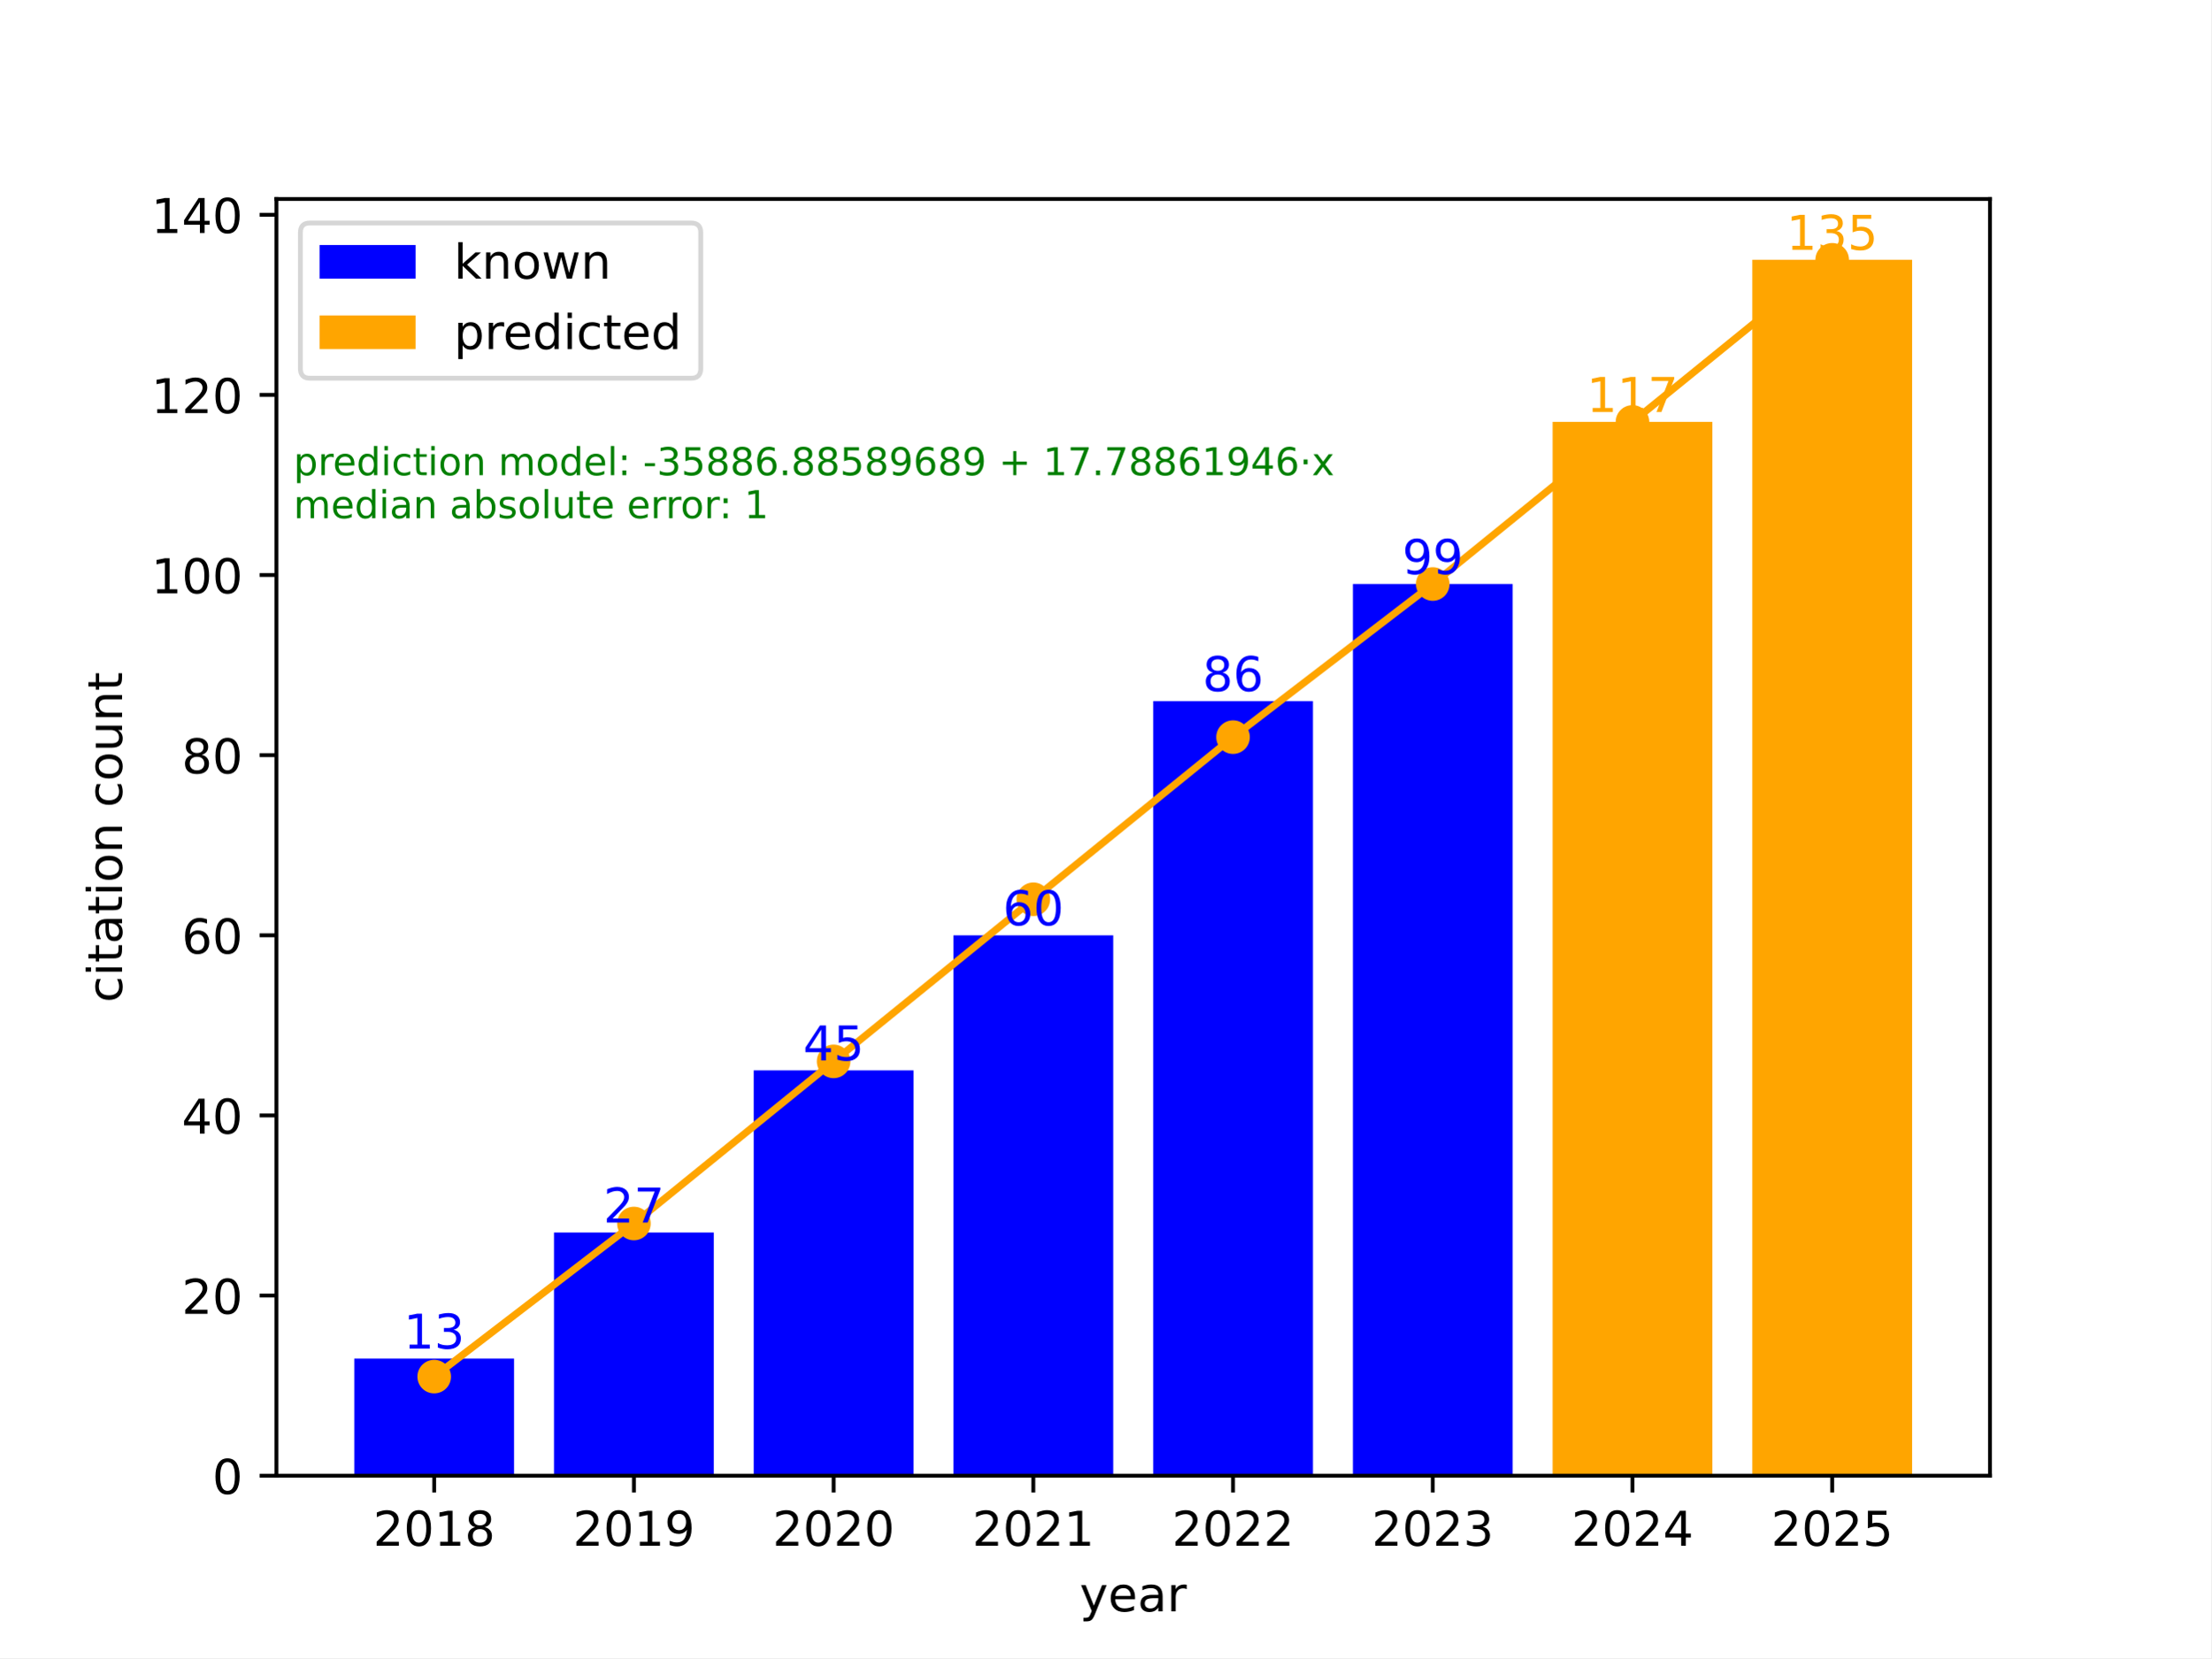
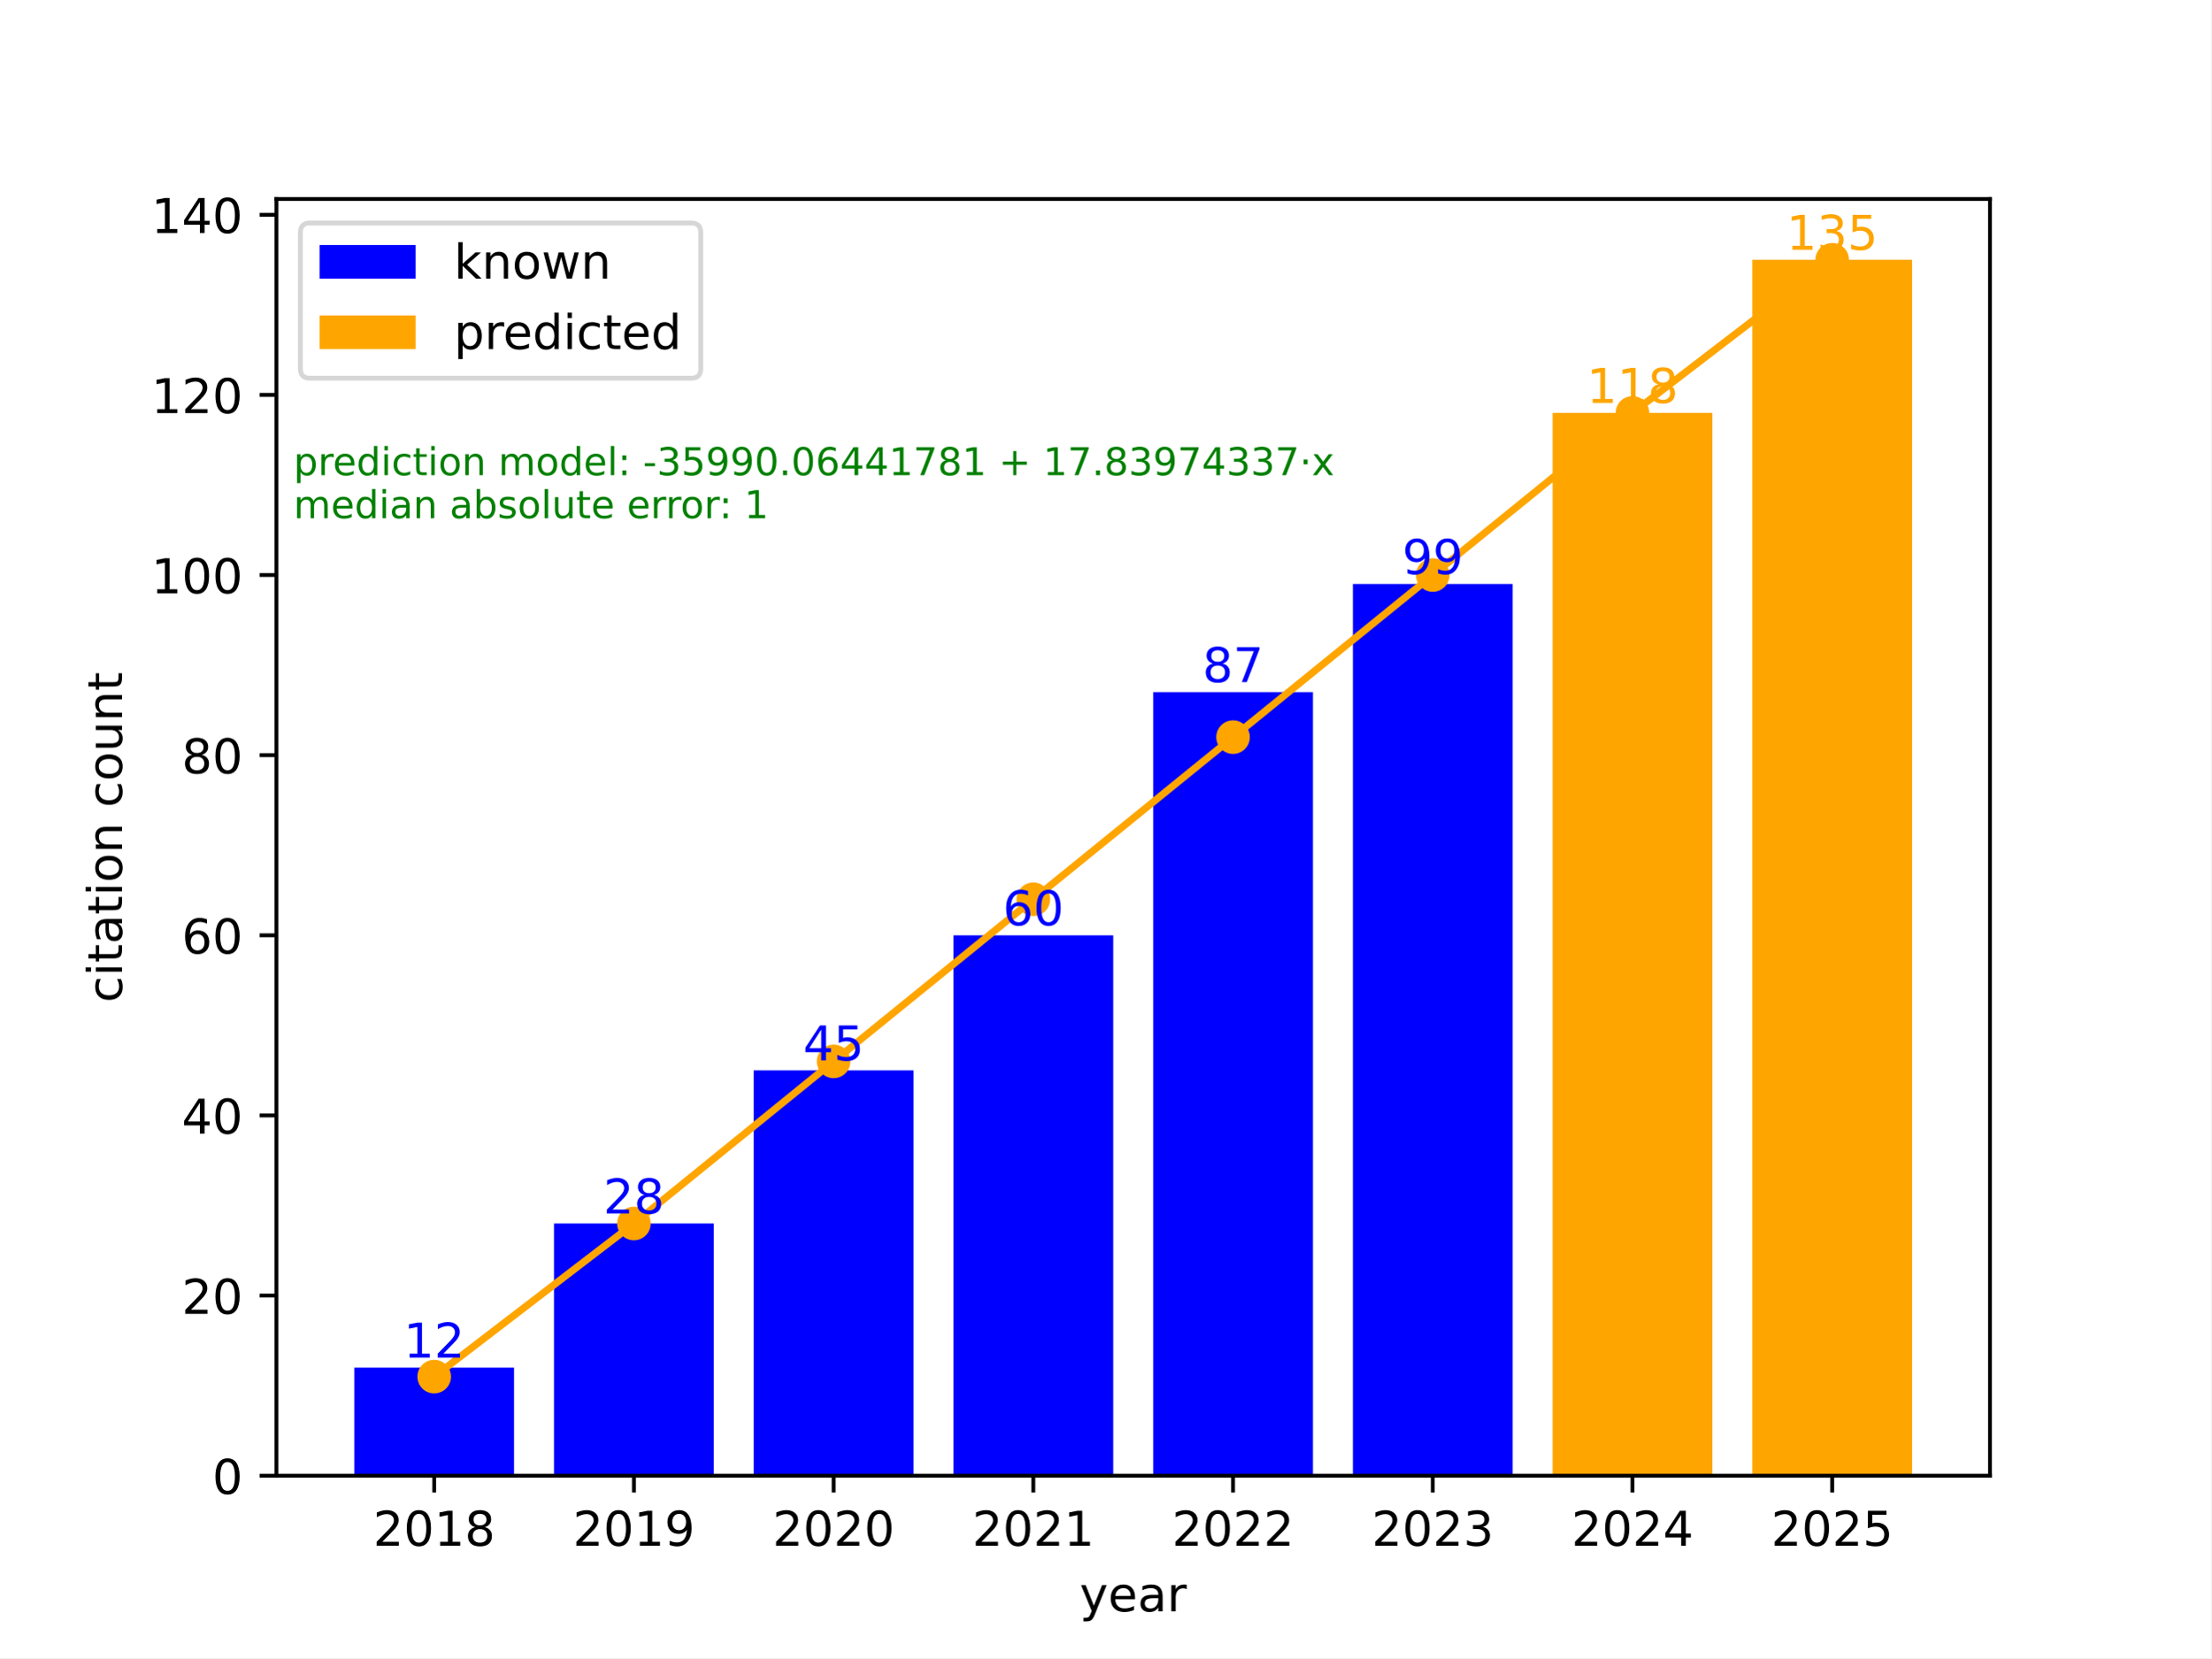
<svg xmlns="http://www.w3.org/2000/svg" xmlns:xlink="http://www.w3.org/1999/xlink" width="460.8pt" height="345.6pt" viewBox="0 0 460.8 345.6" version="1.1">
  <defs>
    <style type="text/css">*{stroke-linejoin: round; stroke-linecap: butt}</style>
  </defs>
  <g id="figure_1">
    <g id="patch_1">
      <path d="M 0 345.6  L 460.8 345.6  L 460.8 0  L 0 0  z " style="fill: #ffffff" />
    </g>
    <g id="axes_1">
      <g id="patch_2">
        <path d="M 57.6 307.584  L 414.72 307.584  L 414.72 41.472  L 57.6 41.472  z " style="fill: #ffffff" />
      </g>
      <g id="patch_3">
-         <path d="M 73.833 307.584  L 107.131 307.584  L 107.131 283.179  L 73.833 283.179  z " clip-path="url(#p3127edd477)" style="fill: #0000ff" />
+         <path d="M 73.833 307.584  L 107.131 307.584  L 107.131 285.056  L 73.833 285.056  z " clip-path="url(#p65a70a707a)" style="fill: #0000ff" />
      </g>
      <g id="patch_4">
-         <path d="M 115.455 307.584  L 148.753 307.584  L 148.753 256.896  L 115.455 256.896  z " clip-path="url(#p3127edd477)" style="fill: #0000ff" />
+         <path d="M 115.455 307.584  L 148.753 307.584  L 148.753 255.019  L 115.455 255.019  z " clip-path="url(#p65a70a707a)" style="fill: #0000ff" />
      </g>
      <g id="patch_5">
-         <path d="M 157.077 307.584  L 190.375 307.584  L 190.375 223.104  L 157.077 223.104  z " clip-path="url(#p3127edd477)" style="fill: #0000ff" />
+         <path d="M 157.077 307.584  L 190.375 307.584  L 190.375 223.104  L 157.077 223.104  z " clip-path="url(#p65a70a707a)" style="fill: #0000ff" />
      </g>
      <g id="patch_6">
-         <path d="M 198.7 307.584  L 231.998 307.584  L 231.998 194.944  L 198.7 194.944  z " clip-path="url(#p3127edd477)" style="fill: #0000ff" />
+         <path d="M 198.7 307.584  L 231.998 307.584  L 231.998 194.944  L 198.7 194.944  z " clip-path="url(#p65a70a707a)" style="fill: #0000ff" />
      </g>
      <g id="patch_7">
-         <path d="M 240.322 307.584  L 273.62 307.584  L 273.62 146.133  L 240.322 146.133  z " clip-path="url(#p3127edd477)" style="fill: #0000ff" />
+         <path d="M 240.322 307.584  L 273.62 307.584  L 273.62 144.256  L 240.322 144.256  z " clip-path="url(#p65a70a707a)" style="fill: #0000ff" />
      </g>
      <g id="patch_8">
-         <path d="M 281.945 307.584  L 315.243 307.584  L 315.243 121.728  L 281.945 121.728  z " clip-path="url(#p3127edd477)" style="fill: #0000ff" />
+         <path d="M 281.945 307.584  L 315.243 307.584  L 315.243 121.728  L 281.945 121.728  z " clip-path="url(#p65a70a707a)" style="fill: #0000ff" />
      </g>
      <g id="patch_9">
-         <path d="M 323.567 307.584  L 356.865 307.584  L 356.865 87.936  L 323.567 87.936  z " clip-path="url(#p3127edd477)" style="fill: #ffa500" />
+         <path d="M 323.567 307.584  L 356.865 307.584  L 356.865 86.059  L 323.567 86.059  z " clip-path="url(#p65a70a707a)" style="fill: #ffa500" />
      </g>
      <g id="patch_10">
-         <path d="M 365.189 307.584  L 398.487 307.584  L 398.487 54.144  L 365.189 54.144  z " clip-path="url(#p3127edd477)" style="fill: #ffa500" />
+         <path d="M 365.189 307.584  L 398.487 307.584  L 398.487 54.144  L 365.189 54.144  z " clip-path="url(#p65a70a707a)" style="fill: #ffa500" />
      </g>
      <g id="PathCollection_1">
        <defs>
-           <path id="mc8c88e2c5f" d="M 0 3  C 0.796 3 1.559 2.684 2.121 2.121  C 2.684 1.559 3 0.796 3 0  C 3 -0.796 2.684 -1.559 2.121 -2.121  C 1.559 -2.684 0.796 -3 0 -3  C -0.796 -3 -1.559 -2.684 -2.121 -2.121  C -2.684 -1.559 -3 -0.796 -3 0  C -3 0.796 -2.684 1.559 -2.121 2.121  C -1.559 2.684 -0.796 3 0 3  z " style="stroke: #ffa500" />
+           <path id="me4480eb358" d="M 0 3  C 0.796 3 1.559 2.684 2.121 2.121  C 2.684 1.559 3 0.796 3 0  C 3 -0.796 2.684 -1.559 2.121 -2.121  C 1.559 -2.684 0.796 -3 0 -3  C -0.796 -3 -1.559 -2.684 -2.121 -2.121  C -2.684 -1.559 -3 -0.796 -3 0  C -3 0.796 -2.684 1.559 -2.121 2.121  C -1.559 2.684 -0.796 3 0 3  z " style="stroke: #ffa500" />
        </defs>
-         <g clip-path="url(#p3127edd477)">
-           <use xlink:href="#mc8c88e2c5f" x="90.482" y="286.933" style="fill: #ffa500; stroke: #ffa500" />
-           <use xlink:href="#mc8c88e2c5f" x="132.104" y="255.019" style="fill: #ffa500; stroke: #ffa500" />
-           <use xlink:href="#mc8c88e2c5f" x="173.726" y="221.227" style="fill: #ffa500; stroke: #ffa500" />
-           <use xlink:href="#mc8c88e2c5f" x="215.349" y="187.435" style="fill: #ffa500; stroke: #ffa500" />
-           <use xlink:href="#mc8c88e2c5f" x="256.971" y="153.643" style="fill: #ffa500; stroke: #ffa500" />
-           <use xlink:href="#mc8c88e2c5f" x="298.594" y="121.728" style="fill: #ffa500; stroke: #ffa500" />
-           <use xlink:href="#mc8c88e2c5f" x="340.216" y="87.936" style="fill: #ffa500; stroke: #ffa500" />
-           <use xlink:href="#mc8c88e2c5f" x="381.838" y="54.144" style="fill: #ffa500; stroke: #ffa500" />
+         <g clip-path="url(#p65a70a707a)">
+           <use xlink:href="#me4480eb358" x="90.482" y="286.933" style="fill: #ffa500; stroke: #ffa500" />
+           <use xlink:href="#me4480eb358" x="132.104" y="255.019" style="fill: #ffa500; stroke: #ffa500" />
+           <use xlink:href="#me4480eb358" x="173.726" y="221.227" style="fill: #ffa500; stroke: #ffa500" />
+           <use xlink:href="#me4480eb358" x="215.349" y="187.435" style="fill: #ffa500; stroke: #ffa500" />
+           <use xlink:href="#me4480eb358" x="256.971" y="153.643" style="fill: #ffa500; stroke: #ffa500" />
+           <use xlink:href="#me4480eb358" x="298.594" y="119.851" style="fill: #ffa500; stroke: #ffa500" />
+           <use xlink:href="#me4480eb358" x="340.216" y="86.059" style="fill: #ffa500; stroke: #ffa500" />
+           <use xlink:href="#me4480eb358" x="381.838" y="54.144" style="fill: #ffa500; stroke: #ffa500" />
        </g>
      </g>
      <g id="matplotlib.axis_1">
        <g id="xtick_1">
          <g id="line2d_1">
            <defs>
-               <path id="m59a8bdd8d1" d="M 0 0  L 0 3.5  " style="stroke: #000000; stroke-width: 0.8" />
+               <path id="mec93e1cefa" d="M 0 0  L 0 3.5  " style="stroke: #000000; stroke-width: 0.8" />
            </defs>
            <g>
-               <use xlink:href="#m59a8bdd8d1" x="90.482" y="307.584" style="stroke: #000000; stroke-width: 0.8" />
+               <use xlink:href="#mec93e1cefa" x="90.482" y="307.584" style="stroke: #000000; stroke-width: 0.8" />
            </g>
          </g>
          <g id="text_1">
            <g transform="translate(77.75668 322.1824) scale(0.1 -0.1)">
              <defs>
                <path id="DejaVuSans-32" d="M 1228 531  L 3431 531  L 3431 0  L 469 0  L 469 531  Q 828 903 1448 1529  Q 2069 2156 2228 2338  Q 2531 2678 2651 2914  Q 2772 3150 2772 3378  Q 2772 3750 2511 3984  Q 2250 4219 1831 4219  Q 1534 4219 1204 4116  Q 875 4013 500 3803  L 500 4441  Q 881 4594 1212 4672  Q 1544 4750 1819 4750  Q 2544 4750 2975 4387  Q 3406 4025 3406 3419  Q 3406 3131 3298 2873  Q 3191 2616 2906 2266  Q 2828 2175 2409 1742  Q 1991 1309 1228 531  z " transform="scale(0.015625)" />
                <path id="DejaVuSans-30" d="M 2034 4250  Q 1547 4250 1301 3770  Q 1056 3291 1056 2328  Q 1056 1369 1301 889  Q 1547 409 2034 409  Q 2525 409 2770 889  Q 3016 1369 3016 2328  Q 3016 3291 2770 3770  Q 2525 4250 2034 4250  z M 2034 4750  Q 2819 4750 3233 4129  Q 3647 3509 3647 2328  Q 3647 1150 3233 529  Q 2819 -91 2034 -91  Q 1250 -91 836 529  Q 422 1150 422 2328  Q 422 3509 836 4129  Q 1250 4750 2034 4750  z " transform="scale(0.015625)" />
                <path id="DejaVuSans-31" d="M 794 531  L 1825 531  L 1825 4091  L 703 3866  L 703 4441  L 1819 4666  L 2450 4666  L 2450 531  L 3481 531  L 3481 0  L 794 0  L 794 531  z " transform="scale(0.015625)" />
                <path id="DejaVuSans-38" d="M 2034 2216  Q 1584 2216 1326 1975  Q 1069 1734 1069 1313  Q 1069 891 1326 650  Q 1584 409 2034 409  Q 2484 409 2743 651  Q 3003 894 3003 1313  Q 3003 1734 2745 1975  Q 2488 2216 2034 2216  z M 1403 2484  Q 997 2584 770 2862  Q 544 3141 544 3541  Q 544 4100 942 4425  Q 1341 4750 2034 4750  Q 2731 4750 3128 4425  Q 3525 4100 3525 3541  Q 3525 3141 3298 2862  Q 3072 2584 2669 2484  Q 3125 2378 3379 2068  Q 3634 1759 3634 1313  Q 3634 634 3220 271  Q 2806 -91 2034 -91  Q 1263 -91 848 271  Q 434 634 434 1313  Q 434 1759 690 2068  Q 947 2378 1403 2484  z M 1172 3481  Q 1172 3119 1398 2916  Q 1625 2713 2034 2713  Q 2441 2713 2670 2916  Q 2900 3119 2900 3481  Q 2900 3844 2670 4047  Q 2441 4250 2034 4250  Q 1625 4250 1398 4047  Q 1172 3844 1172 3481  z " transform="scale(0.015625)" />
              </defs>
              <use xlink:href="#DejaVuSans-32" />
              <use xlink:href="#DejaVuSans-30" x="63.623" />
              <use xlink:href="#DejaVuSans-31" x="127.246" />
              <use xlink:href="#DejaVuSans-38" x="190.869" />
            </g>
          </g>
        </g>
        <g id="xtick_2">
          <g id="line2d_2">
            <g>
-               <use xlink:href="#m59a8bdd8d1" x="132.104" y="307.584" style="stroke: #000000; stroke-width: 0.8" />
+               <use xlink:href="#mec93e1cefa" x="132.104" y="307.584" style="stroke: #000000; stroke-width: 0.8" />
            </g>
          </g>
          <g id="text_2">
            <g transform="translate(119.3791 322.1824) scale(0.1 -0.1)">
              <defs>
                <path id="DejaVuSans-39" d="M 703 97  L 703 672  Q 941 559 1184 500  Q 1428 441 1663 441  Q 2288 441 2617 861  Q 2947 1281 2994 2138  Q 2813 1869 2534 1725  Q 2256 1581 1919 1581  Q 1219 1581 811 2004  Q 403 2428 403 3163  Q 403 3881 828 4315  Q 1253 4750 1959 4750  Q 2769 4750 3195 4129  Q 3622 3509 3622 2328  Q 3622 1225 3098 567  Q 2575 -91 1691 -91  Q 1453 -91 1209 -44  Q 966 3 703 97  z M 1959 2075  Q 2384 2075 2632 2365  Q 2881 2656 2881 3163  Q 2881 3666 2632 3958  Q 2384 4250 1959 4250  Q 1534 4250 1286 3958  Q 1038 3666 1038 3163  Q 1038 2656 1286 2365  Q 1534 2075 1959 2075  z " transform="scale(0.015625)" />
              </defs>
              <use xlink:href="#DejaVuSans-32" />
              <use xlink:href="#DejaVuSans-30" x="63.623" />
              <use xlink:href="#DejaVuSans-31" x="127.246" />
              <use xlink:href="#DejaVuSans-39" x="190.869" />
            </g>
          </g>
        </g>
        <g id="xtick_3">
          <g id="line2d_3">
            <g>
-               <use xlink:href="#m59a8bdd8d1" x="173.726" y="307.584" style="stroke: #000000; stroke-width: 0.8" />
+               <use xlink:href="#mec93e1cefa" x="173.726" y="307.584" style="stroke: #000000; stroke-width: 0.8" />
            </g>
          </g>
          <g id="text_3">
            <g transform="translate(161.0014 322.1824) scale(0.1 -0.1)">
              <use xlink:href="#DejaVuSans-32" />
              <use xlink:href="#DejaVuSans-30" x="63.623" />
              <use xlink:href="#DejaVuSans-32" x="127.246" />
              <use xlink:href="#DejaVuSans-30" x="190.869" />
            </g>
          </g>
        </g>
        <g id="xtick_4">
          <g id="line2d_4">
            <g>
-               <use xlink:href="#m59a8bdd8d1" x="215.349" y="307.584" style="stroke: #000000; stroke-width: 0.8" />
+               <use xlink:href="#mec93e1cefa" x="215.349" y="307.584" style="stroke: #000000; stroke-width: 0.8" />
            </g>
          </g>
          <g id="text_4">
            <g transform="translate(202.6238 322.1824) scale(0.1 -0.1)">
              <use xlink:href="#DejaVuSans-32" />
              <use xlink:href="#DejaVuSans-30" x="63.623" />
              <use xlink:href="#DejaVuSans-32" x="127.246" />
              <use xlink:href="#DejaVuSans-31" x="190.869" />
            </g>
          </g>
        </g>
        <g id="xtick_5">
          <g id="line2d_5">
            <g>
-               <use xlink:href="#m59a8bdd8d1" x="256.971" y="307.584" style="stroke: #000000; stroke-width: 0.8" />
+               <use xlink:href="#mec93e1cefa" x="256.971" y="307.584" style="stroke: #000000; stroke-width: 0.8" />
            </g>
          </g>
          <g id="text_5">
            <g transform="translate(244.2462 322.1824) scale(0.1 -0.1)">
              <use xlink:href="#DejaVuSans-32" />
              <use xlink:href="#DejaVuSans-30" x="63.623" />
              <use xlink:href="#DejaVuSans-32" x="127.246" />
              <use xlink:href="#DejaVuSans-32" x="190.869" />
            </g>
          </g>
        </g>
        <g id="xtick_6">
          <g id="line2d_6">
            <g>
-               <use xlink:href="#m59a8bdd8d1" x="298.594" y="307.584" style="stroke: #000000; stroke-width: 0.8" />
+               <use xlink:href="#mec93e1cefa" x="298.594" y="307.584" style="stroke: #000000; stroke-width: 0.8" />
            </g>
          </g>
          <g id="text_6">
            <g transform="translate(285.8686 322.1824) scale(0.1 -0.1)">
              <defs>
                <path id="DejaVuSans-33" d="M 2597 2516  Q 3050 2419 3304 2112  Q 3559 1806 3559 1356  Q 3559 666 3084 287  Q 2609 -91 1734 -91  Q 1441 -91 1130 -33  Q 819 25 488 141  L 488 750  Q 750 597 1062 519  Q 1375 441 1716 441  Q 2309 441 2620 675  Q 2931 909 2931 1356  Q 2931 1769 2642 2001  Q 2353 2234 1838 2234  L 1294 2234  L 1294 2753  L 1863 2753  Q 2328 2753 2575 2939  Q 2822 3125 2822 3475  Q 2822 3834 2567 4026  Q 2313 4219 1838 4219  Q 1578 4219 1281 4162  Q 984 4106 628 3988  L 628 4550  Q 988 4650 1302 4700  Q 1616 4750 1894 4750  Q 2613 4750 3031 4423  Q 3450 4097 3450 3541  Q 3450 3153 3228 2886  Q 3006 2619 2597 2516  z " transform="scale(0.015625)" />
              </defs>
              <use xlink:href="#DejaVuSans-32" />
              <use xlink:href="#DejaVuSans-30" x="63.623" />
              <use xlink:href="#DejaVuSans-32" x="127.246" />
              <use xlink:href="#DejaVuSans-33" x="190.869" />
            </g>
          </g>
        </g>
        <g id="xtick_7">
          <g id="line2d_7">
            <g>
-               <use xlink:href="#m59a8bdd8d1" x="340.216" y="307.584" style="stroke: #000000; stroke-width: 0.8" />
+               <use xlink:href="#mec93e1cefa" x="340.216" y="307.584" style="stroke: #000000; stroke-width: 0.8" />
            </g>
          </g>
          <g id="text_7">
            <g transform="translate(327.4909 322.1824) scale(0.1 -0.1)">
              <defs>
                <path id="DejaVuSans-34" d="M 2419 4116  L 825 1625  L 2419 1625  L 2419 4116  z M 2253 4666  L 3047 4666  L 3047 1625  L 3713 1625  L 3713 1100  L 3047 1100  L 3047 0  L 2419 0  L 2419 1100  L 313 1100  L 313 1709  L 2253 4666  z " transform="scale(0.015625)" />
              </defs>
              <use xlink:href="#DejaVuSans-32" />
              <use xlink:href="#DejaVuSans-30" x="63.623" />
              <use xlink:href="#DejaVuSans-32" x="127.246" />
              <use xlink:href="#DejaVuSans-34" x="190.869" />
            </g>
          </g>
        </g>
        <g id="xtick_8">
          <g id="line2d_8">
            <g>
-               <use xlink:href="#m59a8bdd8d1" x="381.838" y="307.584" style="stroke: #000000; stroke-width: 0.8" />
+               <use xlink:href="#mec93e1cefa" x="381.838" y="307.584" style="stroke: #000000; stroke-width: 0.8" />
            </g>
          </g>
          <g id="text_8">
            <g transform="translate(369.1133 322.1824) scale(0.1 -0.1)">
              <defs>
                <path id="DejaVuSans-35" d="M 691 4666  L 3169 4666  L 3169 4134  L 1269 4134  L 1269 2991  Q 1406 3038 1543 3061  Q 1681 3084 1819 3084  Q 2600 3084 3056 2656  Q 3513 2228 3513 1497  Q 3513 744 3044 326  Q 2575 -91 1722 -91  Q 1428 -91 1123 -41  Q 819 9 494 109  L 494 744  Q 775 591 1075 516  Q 1375 441 1709 441  Q 2250 441 2565 725  Q 2881 1009 2881 1497  Q 2881 1984 2565 2268  Q 2250 2553 1709 2553  Q 1456 2553 1204 2497  Q 953 2441 691 2322  L 691 4666  z " transform="scale(0.015625)" />
              </defs>
              <use xlink:href="#DejaVuSans-32" />
              <use xlink:href="#DejaVuSans-30" x="63.623" />
              <use xlink:href="#DejaVuSans-32" x="127.246" />
              <use xlink:href="#DejaVuSans-35" x="190.869" />
            </g>
          </g>
        </g>
        <g id="text_9">
          <g transform="translate(225.0045 335.8606) scale(0.1 -0.1)">
            <defs>
              <path id="DejaVuSans-79" d="M 2059 -325  Q 1816 -950 1584 -1140  Q 1353 -1331 966 -1331  L 506 -1331  L 506 -850  L 844 -850  Q 1081 -850 1212 -737  Q 1344 -625 1503 -206  L 1606 56  L 191 3500  L 800 3500  L 1894 763  L 2988 3500  L 3597 3500  L 2059 -325  z " transform="scale(0.015625)" />
              <path id="DejaVuSans-65" d="M 3597 1894  L 3597 1613  L 953 1613  Q 991 1019 1311 708  Q 1631 397 2203 397  Q 2534 397 2845 478  Q 3156 559 3463 722  L 3463 178  Q 3153 47 2828 -22  Q 2503 -91 2169 -91  Q 1331 -91 842 396  Q 353 884 353 1716  Q 353 2575 817 3079  Q 1281 3584 2069 3584  Q 2775 3584 3186 3129  Q 3597 2675 3597 1894  z M 3022 2063  Q 3016 2534 2758 2815  Q 2500 3097 2075 3097  Q 1594 3097 1305 2825  Q 1016 2553 972 2059  L 3022 2063  z " transform="scale(0.015625)" />
              <path id="DejaVuSans-61" d="M 2194 1759  Q 1497 1759 1228 1600  Q 959 1441 959 1056  Q 959 750 1161 570  Q 1363 391 1709 391  Q 2188 391 2477 730  Q 2766 1069 2766 1631  L 2766 1759  L 2194 1759  z M 3341 1997  L 3341 0  L 2766 0  L 2766 531  Q 2569 213 2275 61  Q 1981 -91 1556 -91  Q 1019 -91 701 211  Q 384 513 384 1019  Q 384 1609 779 1909  Q 1175 2209 1959 2209  L 2766 2209  L 2766 2266  Q 2766 2663 2505 2880  Q 2244 3097 1772 3097  Q 1472 3097 1187 3025  Q 903 2953 641 2809  L 641 3341  Q 956 3463 1253 3523  Q 1550 3584 1831 3584  Q 2591 3584 2966 3190  Q 3341 2797 3341 1997  z " transform="scale(0.015625)" />
              <path id="DejaVuSans-72" d="M 2631 2963  Q 2534 3019 2420 3045  Q 2306 3072 2169 3072  Q 1681 3072 1420 2755  Q 1159 2438 1159 1844  L 1159 0  L 581 0  L 581 3500  L 1159 3500  L 1159 2956  Q 1341 3275 1631 3429  Q 1922 3584 2338 3584  Q 2397 3584 2469 3576  Q 2541 3569 2628 3553  L 2631 2963  z " transform="scale(0.015625)" />
            </defs>
            <use xlink:href="#DejaVuSans-79" />
            <use xlink:href="#DejaVuSans-65" x="59.18" />
            <use xlink:href="#DejaVuSans-61" x="120.703" />
            <use xlink:href="#DejaVuSans-72" x="181.982" />
          </g>
        </g>
      </g>
      <g id="matplotlib.axis_2">
        <g id="ytick_1">
          <g id="line2d_9">
            <defs>
-               <path id="m92a9b4ff03" d="M 0 0  L -3.5 0  " style="stroke: #000000; stroke-width: 0.8" />
+               <path id="mdf85dd4edd" d="M 0 0  L -3.5 0  " style="stroke: #000000; stroke-width: 0.8" />
            </defs>
            <g>
-               <use xlink:href="#m92a9b4ff03" x="57.6" y="307.584" style="stroke: #000000; stroke-width: 0.8" />
+               <use xlink:href="#mdf85dd4edd" x="57.6" y="307.584" style="stroke: #000000; stroke-width: 0.8" />
            </g>
          </g>
          <g id="text_10">
            <g transform="translate(44.2375 311.3832) scale(0.1 -0.1)">
              <use xlink:href="#DejaVuSans-30" />
            </g>
          </g>
        </g>
        <g id="ytick_2">
          <g id="line2d_10">
            <g>
-               <use xlink:href="#m92a9b4ff03" x="57.6" y="270.037" style="stroke: #000000; stroke-width: 0.8" />
+               <use xlink:href="#mdf85dd4edd" x="57.6" y="270.037" style="stroke: #000000; stroke-width: 0.8" />
            </g>
          </g>
          <g id="text_11">
            <g transform="translate(37.875 273.8366) scale(0.1 -0.1)">
              <use xlink:href="#DejaVuSans-32" />
              <use xlink:href="#DejaVuSans-30" x="63.623" />
            </g>
          </g>
        </g>
        <g id="ytick_3">
          <g id="line2d_11">
            <g>
-               <use xlink:href="#m92a9b4ff03" x="57.6" y="232.491" style="stroke: #000000; stroke-width: 0.8" />
+               <use xlink:href="#mdf85dd4edd" x="57.6" y="232.491" style="stroke: #000000; stroke-width: 0.8" />
            </g>
          </g>
          <g id="text_12">
            <g transform="translate(37.875 236.2899) scale(0.1 -0.1)">
              <use xlink:href="#DejaVuSans-34" />
              <use xlink:href="#DejaVuSans-30" x="63.623" />
            </g>
          </g>
        </g>
        <g id="ytick_4">
          <g id="line2d_12">
            <g>
-               <use xlink:href="#m92a9b4ff03" x="57.6" y="194.944" style="stroke: #000000; stroke-width: 0.8" />
+               <use xlink:href="#mdf85dd4edd" x="57.6" y="194.944" style="stroke: #000000; stroke-width: 0.8" />
            </g>
          </g>
          <g id="text_13">
            <g transform="translate(37.875 198.7432) scale(0.1 -0.1)">
              <defs>
                <path id="DejaVuSans-36" d="M 2113 2584  Q 1688 2584 1439 2293  Q 1191 2003 1191 1497  Q 1191 994 1439 701  Q 1688 409 2113 409  Q 2538 409 2786 701  Q 3034 994 3034 1497  Q 3034 2003 2786 2293  Q 2538 2584 2113 2584  z M 3366 4563  L 3366 3988  Q 3128 4100 2886 4159  Q 2644 4219 2406 4219  Q 1781 4219 1451 3797  Q 1122 3375 1075 2522  Q 1259 2794 1537 2939  Q 1816 3084 2150 3084  Q 2853 3084 3261 2657  Q 3669 2231 3669 1497  Q 3669 778 3244 343  Q 2819 -91 2113 -91  Q 1303 -91 875 529  Q 447 1150 447 2328  Q 447 3434 972 4092  Q 1497 4750 2381 4750  Q 2619 4750 2861 4703  Q 3103 4656 3366 4563  z " transform="scale(0.015625)" />
              </defs>
              <use xlink:href="#DejaVuSans-36" />
              <use xlink:href="#DejaVuSans-30" x="63.623" />
            </g>
          </g>
        </g>
        <g id="ytick_5">
          <g id="line2d_13">
            <g>
-               <use xlink:href="#m92a9b4ff03" x="57.6" y="157.397" style="stroke: #000000; stroke-width: 0.8" />
+               <use xlink:href="#mdf85dd4edd" x="57.6" y="157.397" style="stroke: #000000; stroke-width: 0.8" />
            </g>
          </g>
          <g id="text_14">
            <g transform="translate(37.875 161.1966) scale(0.1 -0.1)">
              <use xlink:href="#DejaVuSans-38" />
              <use xlink:href="#DejaVuSans-30" x="63.623" />
            </g>
          </g>
        </g>
        <g id="ytick_6">
          <g id="line2d_14">
            <g>
-               <use xlink:href="#m92a9b4ff03" x="57.6" y="119.851" style="stroke: #000000; stroke-width: 0.8" />
+               <use xlink:href="#mdf85dd4edd" x="57.6" y="119.851" style="stroke: #000000; stroke-width: 0.8" />
            </g>
          </g>
          <g id="text_15">
            <g transform="translate(31.5125 123.6499) scale(0.1 -0.1)">
              <use xlink:href="#DejaVuSans-31" />
              <use xlink:href="#DejaVuSans-30" x="63.623" />
              <use xlink:href="#DejaVuSans-30" x="127.246" />
            </g>
          </g>
        </g>
        <g id="ytick_7">
          <g id="line2d_15">
            <g>
-               <use xlink:href="#m92a9b4ff03" x="57.6" y="82.304" style="stroke: #000000; stroke-width: 0.8" />
+               <use xlink:href="#mdf85dd4edd" x="57.6" y="82.304" style="stroke: #000000; stroke-width: 0.8" />
            </g>
          </g>
          <g id="text_16">
            <g transform="translate(31.5125 86.10322) scale(0.1 -0.1)">
              <use xlink:href="#DejaVuSans-31" />
              <use xlink:href="#DejaVuSans-32" x="63.623" />
              <use xlink:href="#DejaVuSans-30" x="127.246" />
            </g>
          </g>
        </g>
        <g id="ytick_8">
          <g id="line2d_16">
            <g>
-               <use xlink:href="#m92a9b4ff03" x="57.6" y="44.757" style="stroke: #000000; stroke-width: 0.8" />
+               <use xlink:href="#mdf85dd4edd" x="57.6" y="44.757" style="stroke: #000000; stroke-width: 0.8" />
            </g>
          </g>
          <g id="text_17">
            <g transform="translate(31.5125 48.55655) scale(0.1 -0.1)">
              <use xlink:href="#DejaVuSans-31" />
              <use xlink:href="#DejaVuSans-34" x="63.623" />
              <use xlink:href="#DejaVuSans-30" x="127.246" />
            </g>
          </g>
        </g>
        <g id="text_18">
          <g transform="translate(25.43281 208.9632) rotate(-90) scale(0.1 -0.1)">
            <defs>
              <path id="DejaVuSans-63" d="M 3122 3366  L 3122 2828  Q 2878 2963 2633 3030  Q 2388 3097 2138 3097  Q 1578 3097 1268 2742  Q 959 2388 959 1747  Q 959 1106 1268 751  Q 1578 397 2138 397  Q 2388 397 2633 464  Q 2878 531 3122 666  L 3122 134  Q 2881 22 2623 -34  Q 2366 -91 2075 -91  Q 1284 -91 818 406  Q 353 903 353 1747  Q 353 2603 823 3093  Q 1294 3584 2113 3584  Q 2378 3584 2631 3529  Q 2884 3475 3122 3366  z " transform="scale(0.015625)" />
              <path id="DejaVuSans-69" d="M 603 3500  L 1178 3500  L 1178 0  L 603 0  L 603 3500  z M 603 4863  L 1178 4863  L 1178 4134  L 603 4134  L 603 4863  z " transform="scale(0.015625)" />
              <path id="DejaVuSans-74" d="M 1172 4494  L 1172 3500  L 2356 3500  L 2356 3053  L 1172 3053  L 1172 1153  Q 1172 725 1289 603  Q 1406 481 1766 481  L 2356 481  L 2356 0  L 1766 0  Q 1100 0 847 248  Q 594 497 594 1153  L 594 3053  L 172 3053  L 172 3500  L 594 3500  L 594 4494  L 1172 4494  z " transform="scale(0.015625)" />
              <path id="DejaVuSans-6f" d="M 1959 3097  Q 1497 3097 1228 2736  Q 959 2375 959 1747  Q 959 1119 1226 758  Q 1494 397 1959 397  Q 2419 397 2687 759  Q 2956 1122 2956 1747  Q 2956 2369 2687 2733  Q 2419 3097 1959 3097  z M 1959 3584  Q 2709 3584 3137 3096  Q 3566 2609 3566 1747  Q 3566 888 3137 398  Q 2709 -91 1959 -91  Q 1206 -91 779 398  Q 353 888 353 1747  Q 353 2609 779 3096  Q 1206 3584 1959 3584  z " transform="scale(0.015625)" />
              <path id="DejaVuSans-6e" d="M 3513 2113  L 3513 0  L 2938 0  L 2938 2094  Q 2938 2591 2744 2837  Q 2550 3084 2163 3084  Q 1697 3084 1428 2787  Q 1159 2491 1159 1978  L 1159 0  L 581 0  L 581 3500  L 1159 3500  L 1159 2956  Q 1366 3272 1645 3428  Q 1925 3584 2291 3584  Q 2894 3584 3203 3211  Q 3513 2838 3513 2113  z " transform="scale(0.015625)" />
              <path id="DejaVuSans-20" transform="scale(0.015625)" />
              <path id="DejaVuSans-75" d="M 544 1381  L 544 3500  L 1119 3500  L 1119 1403  Q 1119 906 1312 657  Q 1506 409 1894 409  Q 2359 409 2629 706  Q 2900 1003 2900 1516  L 2900 3500  L 3475 3500  L 3475 0  L 2900 0  L 2900 538  Q 2691 219 2414 64  Q 2138 -91 1772 -91  Q 1169 -91 856 284  Q 544 659 544 1381  z M 1991 3584  L 1991 3584  z " transform="scale(0.015625)" />
            </defs>
            <use xlink:href="#DejaVuSans-63" />
            <use xlink:href="#DejaVuSans-69" x="54.98" />
            <use xlink:href="#DejaVuSans-74" x="82.764" />
            <use xlink:href="#DejaVuSans-61" x="121.973" />
            <use xlink:href="#DejaVuSans-74" x="183.252" />
            <use xlink:href="#DejaVuSans-69" x="222.461" />
            <use xlink:href="#DejaVuSans-6f" x="250.244" />
            <use xlink:href="#DejaVuSans-6e" x="311.426" />
            <use xlink:href="#DejaVuSans-20" x="374.805" />
            <use xlink:href="#DejaVuSans-63" x="406.592" />
            <use xlink:href="#DejaVuSans-6f" x="461.572" />
            <use xlink:href="#DejaVuSans-75" x="522.754" />
            <use xlink:href="#DejaVuSans-6e" x="586.133" />
            <use xlink:href="#DejaVuSans-74" x="649.512" />
          </g>
        </g>
      </g>
      <g id="line2d_17">
-         <path d="M 90.482 286.933  L 132.104 255.019  L 173.726 221.227  L 215.349 187.435  L 256.971 153.643  L 298.594 121.728  L 340.216 87.936  L 381.838 54.144  " clip-path="url(#p3127edd477)" style="fill: none; stroke: #ffa500; stroke-width: 1.5; stroke-linecap: square" />
+         <path d="M 90.482 286.933  L 132.104 255.019  L 173.726 221.227  L 215.349 187.435  L 256.971 153.643  L 298.594 119.851  L 340.216 86.059  L 381.838 54.144  " clip-path="url(#p65a70a707a)" style="fill: none; stroke: #ffa500; stroke-width: 1.5; stroke-linecap: square" />
      </g>
      <g id="patch_11">
        <path d="M 57.6 307.584  L 57.6 41.472  " style="fill: none; stroke: #000000; stroke-width: 0.8; stroke-linejoin: miter; stroke-linecap: square" />
      </g>
      <g id="patch_12">
        <path d="M 414.72 307.584  L 414.72 41.472  " style="fill: none; stroke: #000000; stroke-width: 0.8; stroke-linejoin: miter; stroke-linecap: square" />
      </g>
      <g id="patch_13">
        <path d="M 57.6 307.584  L 414.72 307.584  " style="fill: none; stroke: #000000; stroke-width: 0.8; stroke-linejoin: miter; stroke-linecap: square" />
      </g>
      <g id="patch_14">
        <path d="M 57.6 41.472  L 414.72 41.472  " style="fill: none; stroke: #000000; stroke-width: 0.8; stroke-linejoin: miter; stroke-linecap: square" />
      </g>
      <g id="text_19">
-         <g style="fill: #0000ff" transform="translate(84.11918 281.099) scale(0.1 -0.1)">
+         <g style="fill: #0000ff" transform="translate(84.11918 282.9763) scale(0.1 -0.1)">
          <use xlink:href="#DejaVuSans-31" />
-           <use xlink:href="#DejaVuSans-33" x="63.623" />
+           <use xlink:href="#DejaVuSans-32" x="63.623" />
        </g>
      </g>
      <g id="text_20">
-         <g style="fill: #0000ff" transform="translate(125.7416 254.8163) scale(0.1 -0.1)">
-           <defs>
-             <path id="DejaVuSans-37" d="M 525 4666  L 3525 4666  L 3525 4397  L 1831 0  L 1172 0  L 2766 4134  L 525 4134  L 525 4666  z " transform="scale(0.015625)" />
-           </defs>
+         <g style="fill: #0000ff" transform="translate(125.7416 252.939) scale(0.1 -0.1)">
          <use xlink:href="#DejaVuSans-32" />
-           <use xlink:href="#DejaVuSans-37" x="63.623" />
+           <use xlink:href="#DejaVuSans-38" x="63.623" />
        </g>
      </g>
      <g id="text_21">
        <g style="fill: #0000ff" transform="translate(167.3639 221.0243) scale(0.1 -0.1)">
          <use xlink:href="#DejaVuSans-34" />
          <use xlink:href="#DejaVuSans-35" x="63.623" />
        </g>
      </g>
      <g id="text_22">
        <g style="fill: #0000ff" transform="translate(208.9863 192.8643) scale(0.1 -0.1)">
          <use xlink:href="#DejaVuSans-36" />
          <use xlink:href="#DejaVuSans-30" x="63.623" />
        </g>
      </g>
      <g id="text_23">
-         <g style="fill: #0000ff" transform="translate(250.6087 144.0536) scale(0.1 -0.1)">
+         <g style="fill: #0000ff" transform="translate(250.6087 142.1763) scale(0.1 -0.1)">
+           <defs>
+             <path id="DejaVuSans-37" d="M 525 4666  L 3525 4666  L 3525 4397  L 1831 0  L 1172 0  L 2766 4134  L 525 4134  L 525 4666  z " transform="scale(0.015625)" />
+           </defs>
          <use xlink:href="#DejaVuSans-38" />
-           <use xlink:href="#DejaVuSans-36" x="63.623" />
+           <use xlink:href="#DejaVuSans-37" x="63.623" />
        </g>
      </g>
      <g id="text_24">
        <g style="fill: #0000ff" transform="translate(292.2311 119.6483) scale(0.1 -0.1)">
          <use xlink:href="#DejaVuSans-39" />
          <use xlink:href="#DejaVuSans-39" x="63.623" />
        </g>
      </g>
      <g id="text_25">
-         <g style="fill: #ffa500" transform="translate(330.6722 85.85631) scale(0.1 -0.1)">
+         <g style="fill: #ffa500" transform="translate(330.6722 83.97898) scale(0.1 -0.1)">
          <use xlink:href="#DejaVuSans-31" />
          <use xlink:href="#DejaVuSans-31" x="63.623" />
-           <use xlink:href="#DejaVuSans-37" x="127.246" />
+           <use xlink:href="#DejaVuSans-38" x="127.246" />
        </g>
      </g>
      <g id="text_26">
        <g style="fill: #ffa500" transform="translate(372.2946 52.06431) scale(0.1 -0.1)">
          <use xlink:href="#DejaVuSans-31" />
          <use xlink:href="#DejaVuSans-33" x="63.623" />
          <use xlink:href="#DejaVuSans-35" x="127.246" />
        </g>
      </g>
      <g id="text_27">
        <g style="fill: #008000" transform="translate(61.1712 99.04175) scale(0.08 -0.08)">
          <defs>
            <path id="DejaVuSans-70" d="M 1159 525  L 1159 -1331  L 581 -1331  L 581 3500  L 1159 3500  L 1159 2969  Q 1341 3281 1617 3432  Q 1894 3584 2278 3584  Q 2916 3584 3314 3078  Q 3713 2572 3713 1747  Q 3713 922 3314 415  Q 2916 -91 2278 -91  Q 1894 -91 1617 61  Q 1341 213 1159 525  z M 3116 1747  Q 3116 2381 2855 2742  Q 2594 3103 2138 3103  Q 1681 3103 1420 2742  Q 1159 2381 1159 1747  Q 1159 1113 1420 752  Q 1681 391 2138 391  Q 2594 391 2855 752  Q 3116 1113 3116 1747  z " transform="scale(0.015625)" />
            <path id="DejaVuSans-64" d="M 2906 2969  L 2906 4863  L 3481 4863  L 3481 0  L 2906 0  L 2906 525  Q 2725 213 2448 61  Q 2172 -91 1784 -91  Q 1150 -91 751 415  Q 353 922 353 1747  Q 353 2572 751 3078  Q 1150 3584 1784 3584  Q 2172 3584 2448 3432  Q 2725 3281 2906 2969  z M 947 1747  Q 947 1113 1208 752  Q 1469 391 1925 391  Q 2381 391 2643 752  Q 2906 1113 2906 1747  Q 2906 2381 2643 2742  Q 2381 3103 1925 3103  Q 1469 3103 1208 2742  Q 947 2381 947 1747  z " transform="scale(0.015625)" />
            <path id="DejaVuSans-6d" d="M 3328 2828  Q 3544 3216 3844 3400  Q 4144 3584 4550 3584  Q 5097 3584 5394 3201  Q 5691 2819 5691 2113  L 5691 0  L 5113 0  L 5113 2094  Q 5113 2597 4934 2840  Q 4756 3084 4391 3084  Q 3944 3084 3684 2787  Q 3425 2491 3425 1978  L 3425 0  L 2847 0  L 2847 2094  Q 2847 2600 2669 2842  Q 2491 3084 2119 3084  Q 1678 3084 1418 2786  Q 1159 2488 1159 1978  L 1159 0  L 581 0  L 581 3500  L 1159 3500  L 1159 2956  Q 1356 3278 1631 3431  Q 1906 3584 2284 3584  Q 2666 3584 2933 3390  Q 3200 3197 3328 2828  z " transform="scale(0.015625)" />
            <path id="DejaVuSans-6c" d="M 603 4863  L 1178 4863  L 1178 0  L 603 0  L 603 4863  z " transform="scale(0.015625)" />
            <path id="DejaVuSans-3a" d="M 750 794  L 1409 794  L 1409 0  L 750 0  L 750 794  z M 750 3309  L 1409 3309  L 1409 2516  L 750 2516  L 750 3309  z " transform="scale(0.015625)" />
            <path id="DejaVuSans-2d" d="M 313 2009  L 1997 2009  L 1997 1497  L 313 1497  L 313 2009  z " transform="scale(0.015625)" />
            <path id="DejaVuSans-2e" d="M 684 794  L 1344 794  L 1344 0  L 684 0  L 684 794  z " transform="scale(0.015625)" />
            <path id="DejaVuSans-2b" d="M 2944 4013  L 2944 2272  L 4684 2272  L 4684 1741  L 2944 1741  L 2944 0  L 2419 0  L 2419 1741  L 678 1741  L 678 2272  L 2419 2272  L 2419 4013  L 2944 4013  z " transform="scale(0.015625)" />
            <path id="DejaVuSans-b7" d="M 684 2619  L 1344 2619  L 1344 1825  L 684 1825  L 684 2619  z " transform="scale(0.015625)" />
            <path id="DejaVuSans-78" d="M 3513 3500  L 2247 1797  L 3578 0  L 2900 0  L 1881 1375  L 863 0  L 184 0  L 1544 1831  L 300 3500  L 978 3500  L 1906 2253  L 2834 3500  L 3513 3500  z " transform="scale(0.015625)" />
          </defs>
          <use xlink:href="#DejaVuSans-70" />
          <use xlink:href="#DejaVuSans-72" x="63.477" />
          <use xlink:href="#DejaVuSans-65" x="102.34" />
          <use xlink:href="#DejaVuSans-64" x="163.863" />
          <use xlink:href="#DejaVuSans-69" x="227.34" />
          <use xlink:href="#DejaVuSans-63" x="255.123" />
          <use xlink:href="#DejaVuSans-74" x="310.104" />
          <use xlink:href="#DejaVuSans-69" x="349.312" />
          <use xlink:href="#DejaVuSans-6f" x="377.096" />
          <use xlink:href="#DejaVuSans-6e" x="438.277" />
          <use xlink:href="#DejaVuSans-20" x="501.656" />
          <use xlink:href="#DejaVuSans-6d" x="533.443" />
          <use xlink:href="#DejaVuSans-6f" x="630.855" />
          <use xlink:href="#DejaVuSans-64" x="692.037" />
          <use xlink:href="#DejaVuSans-65" x="755.514" />
          <use xlink:href="#DejaVuSans-6c" x="817.037" />
          <use xlink:href="#DejaVuSans-3a" x="844.82" />
          <use xlink:href="#DejaVuSans-20" x="878.512" />
          <use xlink:href="#DejaVuSans-2d" x="910.299" />
          <use xlink:href="#DejaVuSans-33" x="946.383" />
          <use xlink:href="#DejaVuSans-35" x="1010.006" />
-           <use xlink:href="#DejaVuSans-38" x="1073.629" />
-           <use xlink:href="#DejaVuSans-38" x="1137.252" />
-           <use xlink:href="#DejaVuSans-36" x="1200.875" />
+           <use xlink:href="#DejaVuSans-39" x="1073.629" />
+           <use xlink:href="#DejaVuSans-39" x="1137.252" />
+           <use xlink:href="#DejaVuSans-30" x="1200.875" />
          <use xlink:href="#DejaVuSans-2e" x="1264.498" />
-           <use xlink:href="#DejaVuSans-38" x="1296.285" />
-           <use xlink:href="#DejaVuSans-38" x="1359.908" />
-           <use xlink:href="#DejaVuSans-35" x="1423.531" />
-           <use xlink:href="#DejaVuSans-38" x="1487.154" />
-           <use xlink:href="#DejaVuSans-39" x="1550.777" />
-           <use xlink:href="#DejaVuSans-36" x="1614.4" />
+           <use xlink:href="#DejaVuSans-30" x="1296.285" />
+           <use xlink:href="#DejaVuSans-36" x="1359.908" />
+           <use xlink:href="#DejaVuSans-34" x="1423.531" />
+           <use xlink:href="#DejaVuSans-34" x="1487.154" />
+           <use xlink:href="#DejaVuSans-31" x="1550.777" />
+           <use xlink:href="#DejaVuSans-37" x="1614.4" />
          <use xlink:href="#DejaVuSans-38" x="1678.023" />
-           <use xlink:href="#DejaVuSans-39" x="1741.646" />
+           <use xlink:href="#DejaVuSans-31" x="1741.646" />
          <use xlink:href="#DejaVuSans-20" x="1805.27" />
          <use xlink:href="#DejaVuSans-2b" x="1837.057" />
          <use xlink:href="#DejaVuSans-20" x="1920.846" />
          <use xlink:href="#DejaVuSans-31" x="1952.633" />
          <use xlink:href="#DejaVuSans-37" x="2016.256" />
          <use xlink:href="#DejaVuSans-2e" x="2079.879" />
-           <use xlink:href="#DejaVuSans-37" x="2111.666" />
-           <use xlink:href="#DejaVuSans-38" x="2175.289" />
-           <use xlink:href="#DejaVuSans-38" x="2238.912" />
-           <use xlink:href="#DejaVuSans-36" x="2302.535" />
-           <use xlink:href="#DejaVuSans-31" x="2366.158" />
-           <use xlink:href="#DejaVuSans-39" x="2429.781" />
-           <use xlink:href="#DejaVuSans-34" x="2493.404" />
-           <use xlink:href="#DejaVuSans-36" x="2557.027" />
+           <use xlink:href="#DejaVuSans-38" x="2111.666" />
+           <use xlink:href="#DejaVuSans-33" x="2175.289" />
+           <use xlink:href="#DejaVuSans-39" x="2238.912" />
+           <use xlink:href="#DejaVuSans-37" x="2302.535" />
+           <use xlink:href="#DejaVuSans-34" x="2366.158" />
+           <use xlink:href="#DejaVuSans-33" x="2429.781" />
+           <use xlink:href="#DejaVuSans-33" x="2493.404" />
+           <use xlink:href="#DejaVuSans-37" x="2557.027" />
          <use xlink:href="#DejaVuSans-b7" x="2620.65" />
          <use xlink:href="#DejaVuSans-78" x="2652.438" />
        </g>
        <g style="fill: #008000" transform="translate(61.1712 108) scale(0.08 -0.08)">
          <defs>
            <path id="DejaVuSans-62" d="M 3116 1747  Q 3116 2381 2855 2742  Q 2594 3103 2138 3103  Q 1681 3103 1420 2742  Q 1159 2381 1159 1747  Q 1159 1113 1420 752  Q 1681 391 2138 391  Q 2594 391 2855 752  Q 3116 1113 3116 1747  z M 1159 2969  Q 1341 3281 1617 3432  Q 1894 3584 2278 3584  Q 2916 3584 3314 3078  Q 3713 2572 3713 1747  Q 3713 922 3314 415  Q 2916 -91 2278 -91  Q 1894 -91 1617 61  Q 1341 213 1159 525  L 1159 0  L 581 0  L 581 4863  L 1159 4863  L 1159 2969  z " transform="scale(0.015625)" />
            <path id="DejaVuSans-73" d="M 2834 3397  L 2834 2853  Q 2591 2978 2328 3040  Q 2066 3103 1784 3103  Q 1356 3103 1142 2972  Q 928 2841 928 2578  Q 928 2378 1081 2264  Q 1234 2150 1697 2047  L 1894 2003  Q 2506 1872 2764 1633  Q 3022 1394 3022 966  Q 3022 478 2636 193  Q 2250 -91 1575 -91  Q 1294 -91 989 -36  Q 684 19 347 128  L 347 722  Q 666 556 975 473  Q 1284 391 1588 391  Q 1994 391 2212 530  Q 2431 669 2431 922  Q 2431 1156 2273 1281  Q 2116 1406 1581 1522  L 1381 1569  Q 847 1681 609 1914  Q 372 2147 372 2553  Q 372 3047 722 3315  Q 1072 3584 1716 3584  Q 2034 3584 2315 3537  Q 2597 3491 2834 3397  z " transform="scale(0.015625)" />
          </defs>
          <use xlink:href="#DejaVuSans-6d" />
          <use xlink:href="#DejaVuSans-65" x="97.412" />
          <use xlink:href="#DejaVuSans-64" x="158.936" />
          <use xlink:href="#DejaVuSans-69" x="222.412" />
          <use xlink:href="#DejaVuSans-61" x="250.195" />
          <use xlink:href="#DejaVuSans-6e" x="311.475" />
          <use xlink:href="#DejaVuSans-20" x="374.854" />
          <use xlink:href="#DejaVuSans-61" x="406.641" />
          <use xlink:href="#DejaVuSans-62" x="467.92" />
          <use xlink:href="#DejaVuSans-73" x="531.396" />
          <use xlink:href="#DejaVuSans-6f" x="583.496" />
          <use xlink:href="#DejaVuSans-6c" x="644.678" />
          <use xlink:href="#DejaVuSans-75" x="672.461" />
          <use xlink:href="#DejaVuSans-74" x="735.84" />
          <use xlink:href="#DejaVuSans-65" x="775.049" />
          <use xlink:href="#DejaVuSans-20" x="836.572" />
          <use xlink:href="#DejaVuSans-65" x="868.359" />
          <use xlink:href="#DejaVuSans-72" x="929.883" />
          <use xlink:href="#DejaVuSans-72" x="969.246" />
          <use xlink:href="#DejaVuSans-6f" x="1008.109" />
          <use xlink:href="#DejaVuSans-72" x="1069.291" />
          <use xlink:href="#DejaVuSans-3a" x="1108.654" />
          <use xlink:href="#DejaVuSans-20" x="1142.346" />
          <use xlink:href="#DejaVuSans-31" x="1174.133" />
        </g>
      </g>
      <g id="legend_1">
        <g id="patch_15">
          <path d="M 64.6 78.828  L 144.034 78.828  Q 146.034 78.828 146.034 76.828  L 146.034 48.472  Q 146.034 46.472 144.034 46.472  L 64.6 46.472  Q 62.6 46.472 62.6 48.472  L 62.6 76.828  Q 62.6 78.828 64.6 78.828  z " style="fill: #ffffff; opacity: 0.8; stroke: #cccccc; stroke-linejoin: miter" />
        </g>
        <g id="patch_16">
          <path d="M 66.6 58.07  L 86.6 58.07  L 86.6 51.07  L 66.6 51.07  z " style="fill: #0000ff" />
        </g>
        <g id="text_28">
          <g transform="translate(94.6 58.07044) scale(0.1 -0.1)">
            <defs>
              <path id="DejaVuSans-6b" d="M 581 4863  L 1159 4863  L 1159 1991  L 2875 3500  L 3609 3500  L 1753 1863  L 3688 0  L 2938 0  L 1159 1709  L 1159 0  L 581 0  L 581 4863  z " transform="scale(0.015625)" />
              <path id="DejaVuSans-77" d="M 269 3500  L 844 3500  L 1563 769  L 2278 3500  L 2956 3500  L 3675 769  L 4391 3500  L 4966 3500  L 4050 0  L 3372 0  L 2619 2869  L 1863 0  L 1184 0  L 269 3500  z " transform="scale(0.015625)" />
            </defs>
            <use xlink:href="#DejaVuSans-6b" />
            <use xlink:href="#DejaVuSans-6e" x="57.91" />
            <use xlink:href="#DejaVuSans-6f" x="121.289" />
            <use xlink:href="#DejaVuSans-77" x="182.471" />
            <use xlink:href="#DejaVuSans-6e" x="264.258" />
          </g>
        </g>
        <g id="patch_17">
          <path d="M 66.6 72.749  L 86.6 72.749  L 86.6 65.749  L 66.6 65.749  z " style="fill: #ffa500" />
        </g>
        <g id="text_29">
          <g transform="translate(94.6 72.74856) scale(0.1 -0.1)">
            <use xlink:href="#DejaVuSans-70" />
            <use xlink:href="#DejaVuSans-72" x="63.477" />
            <use xlink:href="#DejaVuSans-65" x="102.34" />
            <use xlink:href="#DejaVuSans-64" x="163.863" />
            <use xlink:href="#DejaVuSans-69" x="227.34" />
            <use xlink:href="#DejaVuSans-63" x="255.123" />
            <use xlink:href="#DejaVuSans-74" x="310.104" />
            <use xlink:href="#DejaVuSans-65" x="349.312" />
            <use xlink:href="#DejaVuSans-64" x="410.836" />
          </g>
        </g>
      </g>
    </g>
  </g>
  <defs>
-     <clipPath id="p3127edd477">
+     <clipPath id="p65a70a707a">
      <rect x="57.6" y="41.472" width="357.12" height="266.112" />
    </clipPath>
  </defs>
</svg>
